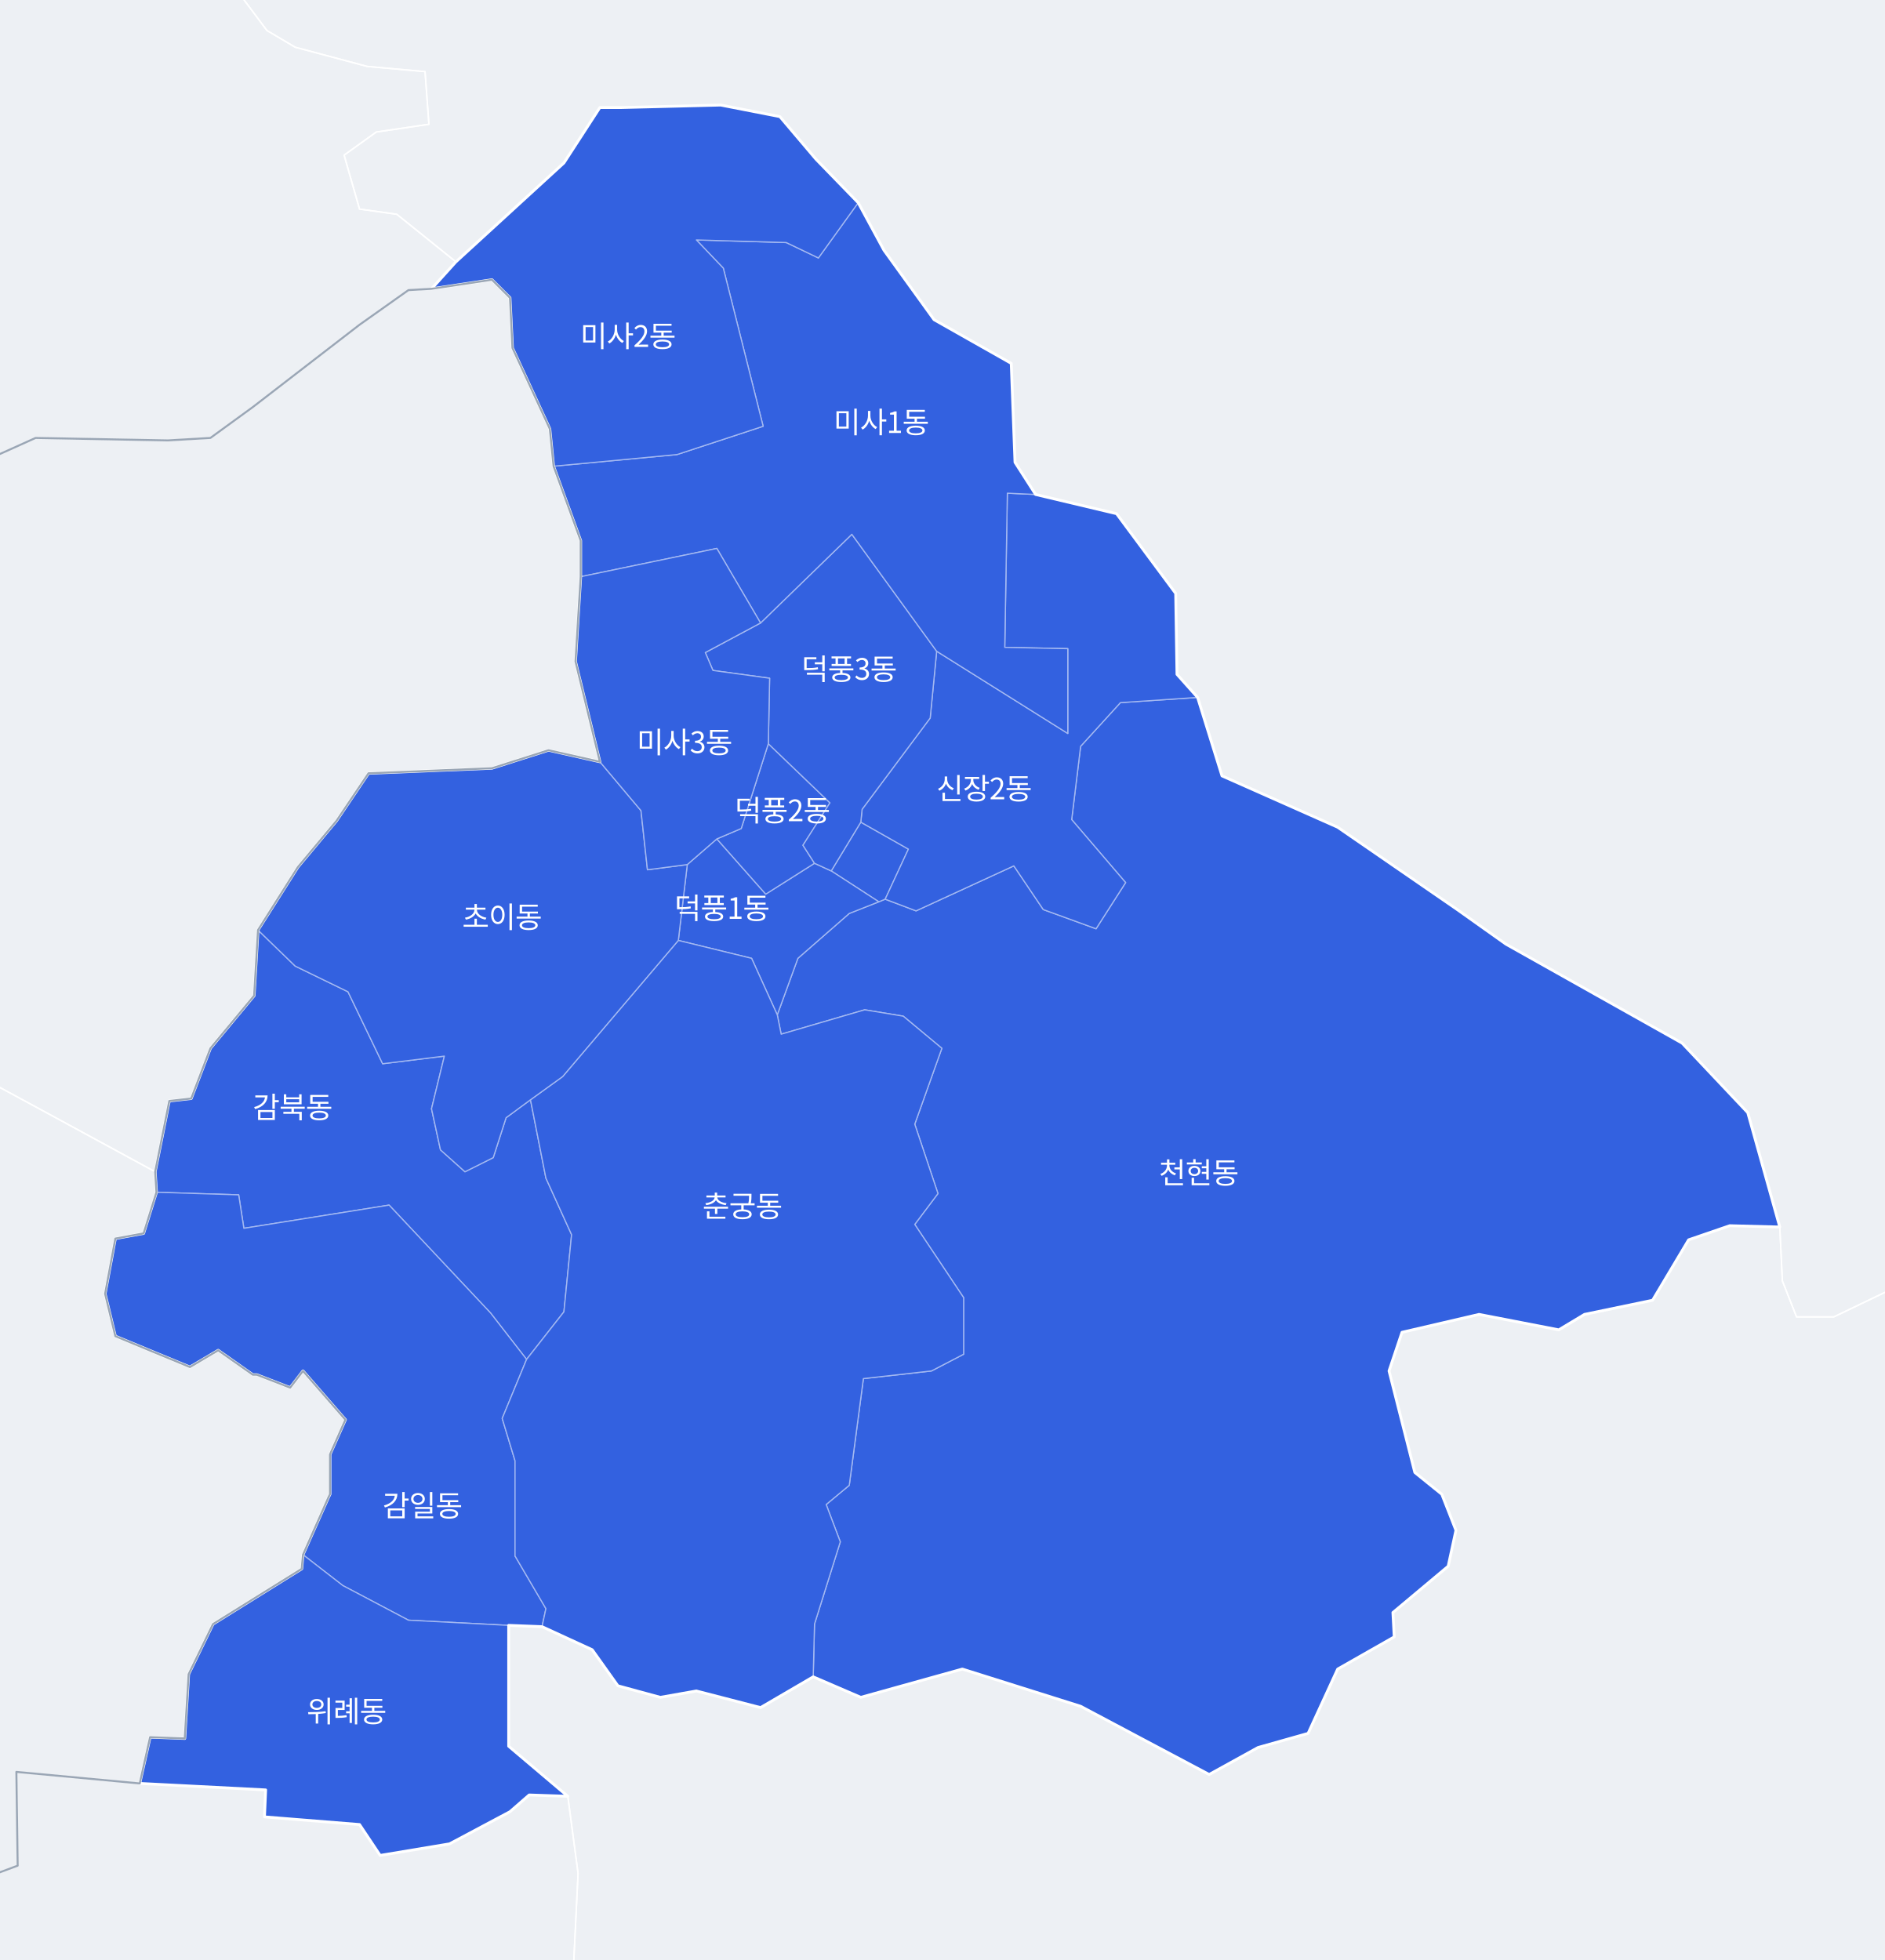
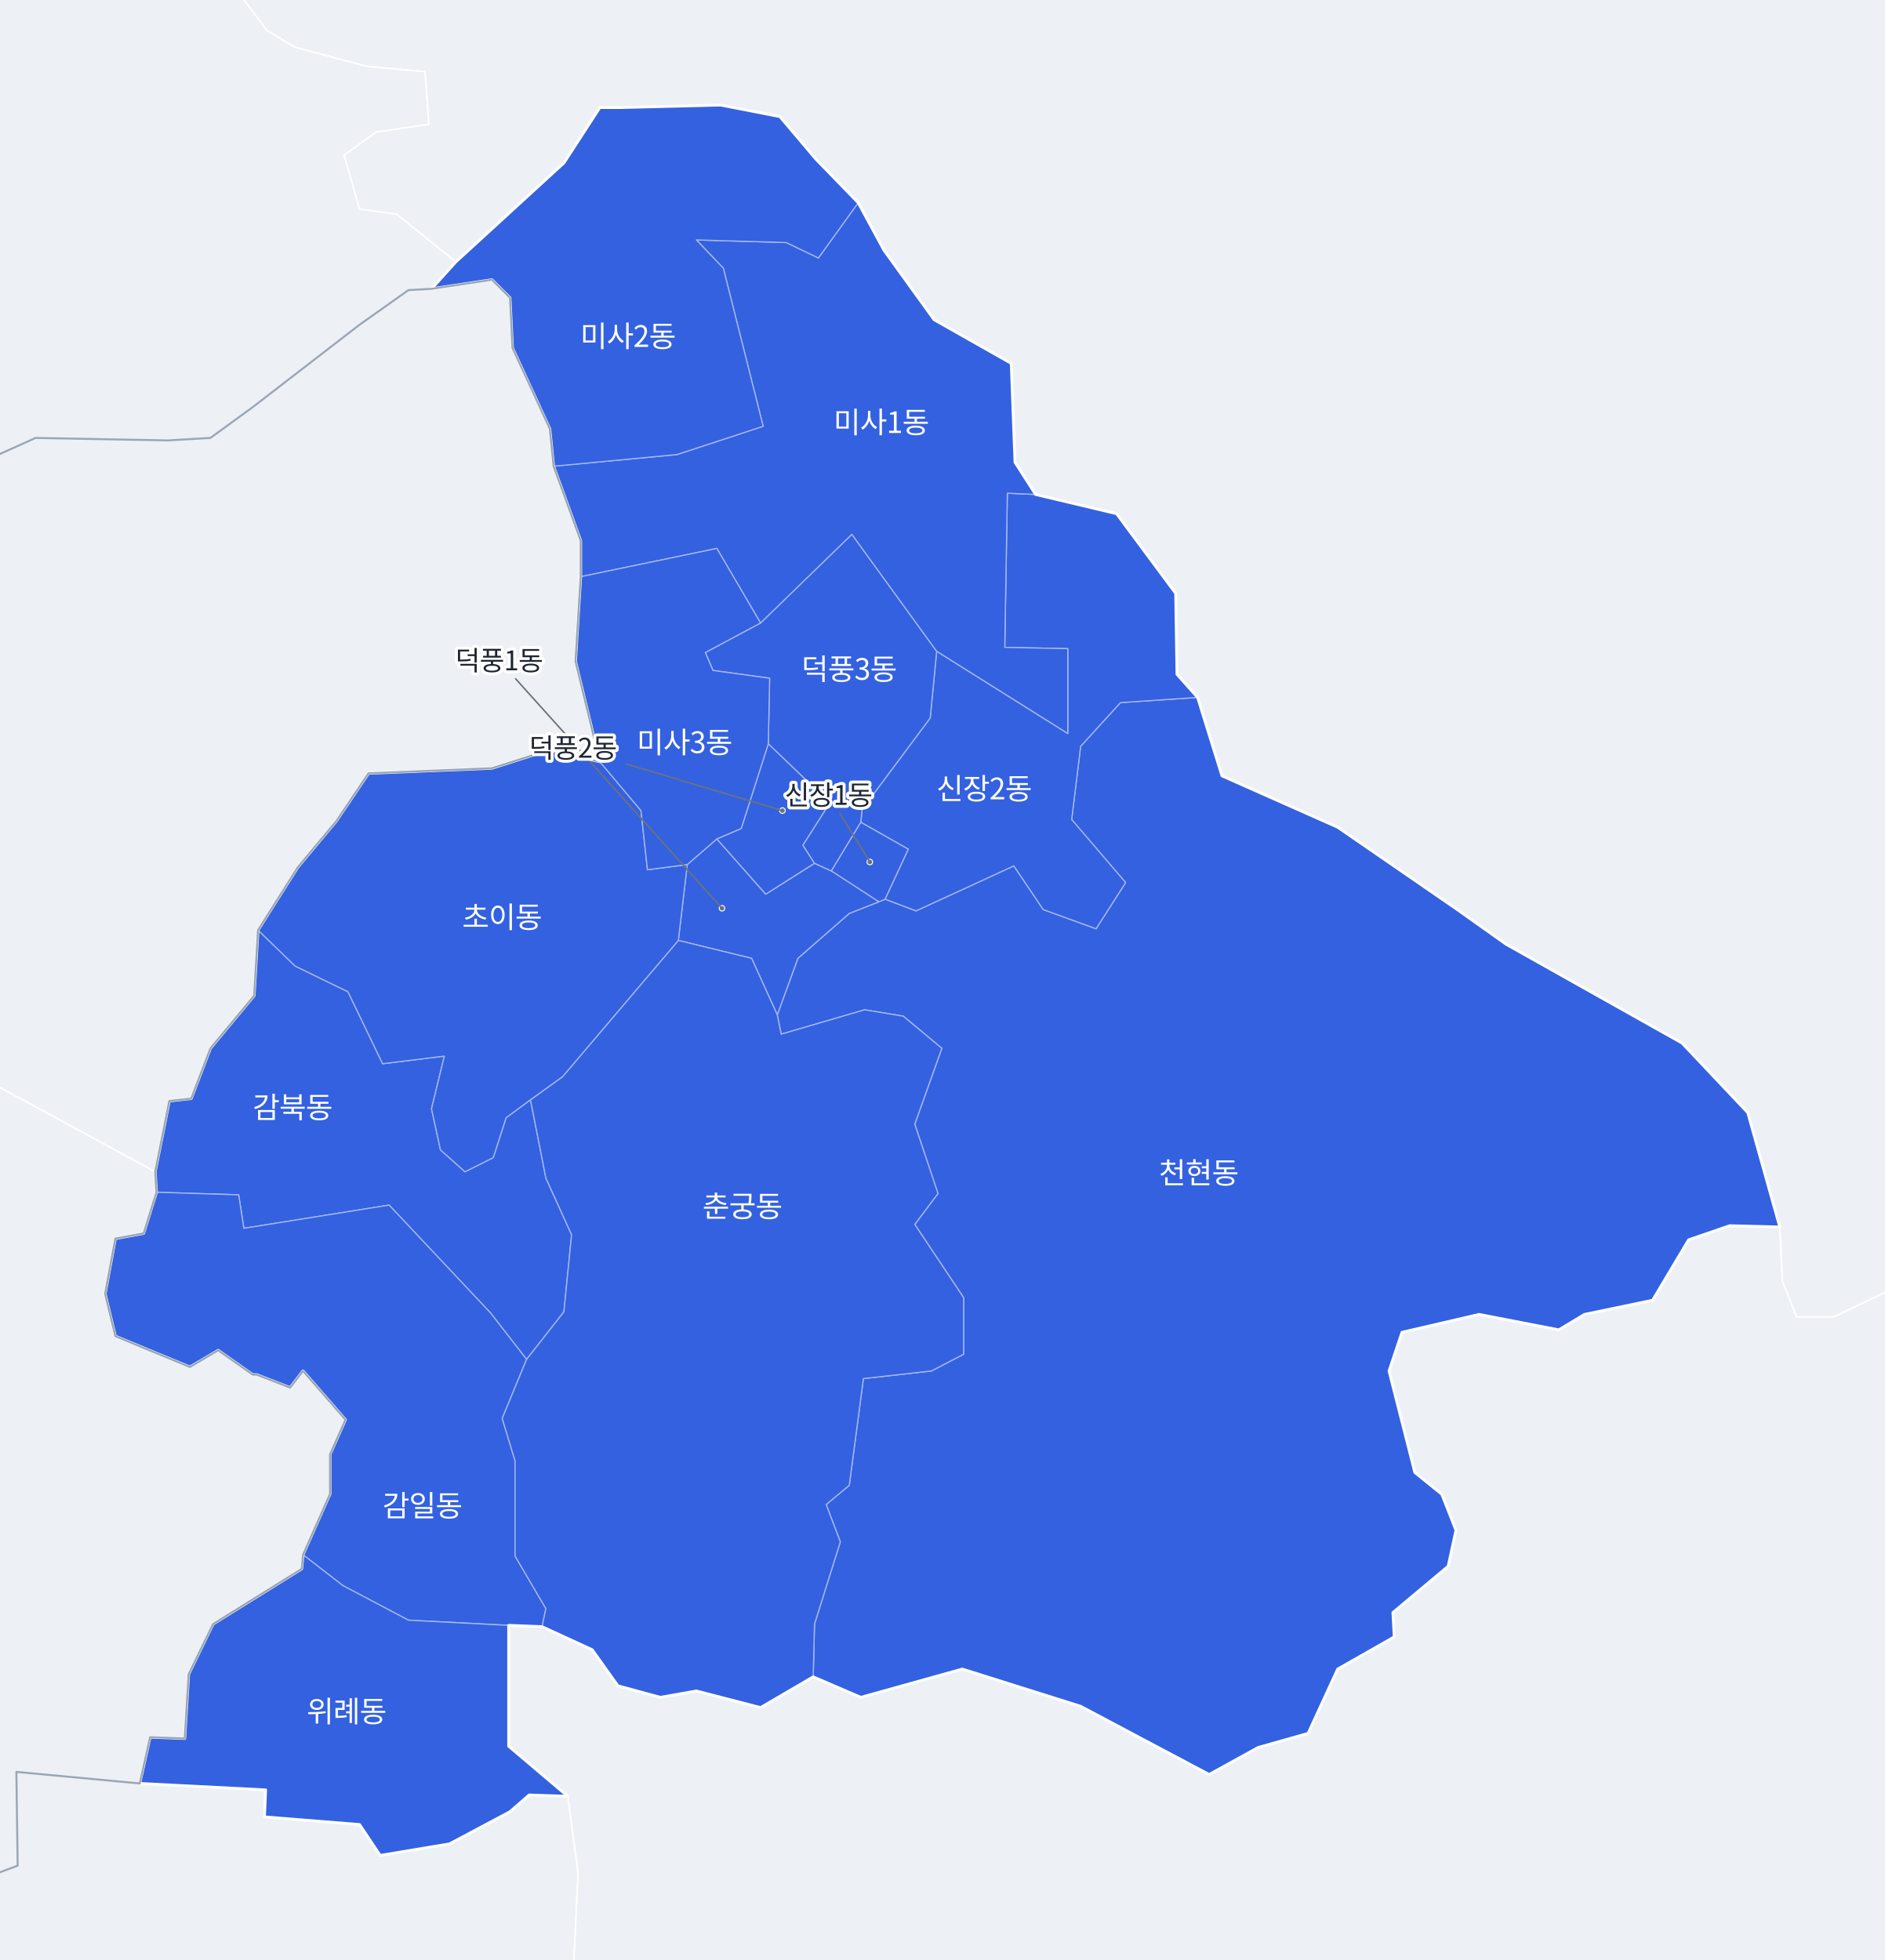
<svg xmlns="http://www.w3.org/2000/svg" width="1600" height="1664" viewBox="0 0 1600 1664" font-family="Pretendard,'Pretendard Variable','Apple SD Gothic Neo','Malgun Gothic','맑은 고딕','Noto Sans KR','Noto Sans CJK KR',sans-serif">
  <g id="배경">
    <path d="M0 923.3L29.2 939.1 131.7 994.8 132.8 1012.2 121.9 1047.1 97.9 1051.5 89.2 1098.4 97.9 1134.4 129.5 1147.5 161.2 1160.6 185.2 1146.4 214.6 1167.1 217.9 1167.1 246.3 1178.1 257.2 1163.9 293.2 1205.3 280.1 1234.8 280.1 1266.4 280.1 1268.6 279 1270.8 257.2 1319.9 256.1 1331.9 180.8 1378.8 160.1 1421.4 156.8 1475.9 127.4 1474.8 118.6 1514.1 13.9 1504.3 15 1583.9 0 1589.5Z" fill="#EDF0F4" fill-rule="evenodd" />
    <path d="M29.2 939.1L0 923.3 0 385.4 30.2 371.8 142.6 373.9 178.6 371.8 214.6 345.6 305.2 275.7 346.7 246.3 366.3 245.2 417.6 237.5 432.9 252.8 435 295.4 466.7 364.1 469.9 395.8 492.9 459 492.9 489.6 488.5 561.6 509.2 646.7 465.6 636.9 417.6 652.2 312.8 656.5 285.6 696.9 252.8 736.2 219 789.6 215.7 845.3 178.6 890 162.3 932.6 143.7 934.7 131.7 994.8Z" fill="#EDF0F4" fill-rule="evenodd" />
    <path d="M0 1664L0 1589.5 15 1583.9 13.9 1504.3 118.6 1514.1 225.5 1519.6 224.5 1542.5 305.2 1549 322.7 1575.2 381.6 1565.4 432.9 1538.1 449.2 1523.9 482 1525 490.7 1590.5 487.1 1664Z" fill="#EDF0F4" fill-rule="evenodd" />
    <path d="M360.8 60.8L364.1 105.5 319.4 112.1 292.1 131.7 305.2 177.5 336.8 181.9 387 222.3 366.3 245.2 346.7 246.3 305.2 275.7 214.6 345.6 178.6 371.8 142.6 373.9 30.2 371.8 0 385.4 0 0 207.2 0 226.6 25.9 250.6 40.1 311.7 56.4Z" fill="#EDF0F4" fill-rule="evenodd" />
    <path d="M336.8 181.9L305.2 177.5 292.1 131.7 319.4 112.1 364.1 105.5 360.8 60.8 311.7 56.4 250.6 40.1 226.6 25.9 207.2 0 1600 0 1600 1097.2 1556.7 1118 1525 1118 1513 1087.5 1510.8 1041.7 1483.6 944.6 1427.9 885.6 1278.4 801.6 1237 772.2 1135.5 702.3 1037.3 658.7 1016.6 592.1 999.1 572.5 998 503.8 947.8 436.1 879.1 419.8 861.6 392.5 858.4 308.5 792.9 271.4 750.4 212.5 728.5 172.1 692.5 135 662 99 611.8 89.2 527.8 91.3 509.2 91.3 478.7 138.3 387 222.3Z" fill="#EDF0F4" fill-rule="evenodd" />
    <path d="M487.1 1664L490.7 1590.5 482 1525 431.8 1482.5 431.8 1379.9 460.1 1381 502.7 1400.6 524.5 1431.2 560.5 1441 591.1 1435.6 645.6 1449.7 690.3 1423.6 730.7 1441 816.9 1417 917.3 1448.6 1026.4 1506.5 1067.9 1483.6 1110.4 1471.6 1135.5 1417 1183.5 1389.7 1182.4 1369 1229.3 1329.7 1235.9 1299.2 1223.9 1268.6 1201 1250.1 1179.1 1163.9 1190.1 1131.1 1255.5 1115.9 1323.2 1129 1345 1115.9 1402.8 1103.9 1433.4 1052.6 1468.3 1040.6 1510.8 1041.7 1513 1087.5 1525 1118 1556.7 1118 1600 1097.2 1600 1664Z" fill="#EDF0F4" fill-rule="evenodd" />
    <path d="M0 923.3L29.2 939.1 131.7 994.8 132.8 1012.2 121.9 1047.1 97.9 1051.5 89.2 1098.4 97.9 1134.4 129.5 1147.5 161.2 1160.6 185.2 1146.4 214.6 1167.1 217.9 1167.1 246.3 1178.1 257.2 1163.9 293.2 1205.3 280.1 1234.8 280.1 1266.4 280.1 1268.6 279 1270.8 257.2 1319.9 256.1 1331.9 180.8 1378.8 160.1 1421.4 156.8 1475.9 127.4 1474.8 118.6 1514.1 13.9 1504.3 15 1583.9 0 1589.5" fill="none" stroke="#FFFFFF" stroke-width="1.2" stroke-linejoin="round" stroke-linecap="round" />
    <path d="M29.2 939.1L0 923.3M0 385.4L30.2 371.8 142.6 373.9 178.6 371.8 214.6 345.6 305.2 275.7 346.7 246.3 366.3 245.2 417.6 237.5 432.9 252.8 435 295.4 466.7 364.1 469.9 395.8 492.9 459 492.9 489.6 488.5 561.6 509.2 646.7 465.6 636.9 417.6 652.2 312.8 656.5 285.6 696.9 252.8 736.2 219 789.6 215.7 845.3 178.6 890 162.3 932.6 143.7 934.7 131.7 994.8 29.2 939.1" fill="none" stroke="#FFFFFF" stroke-width="1.2" stroke-linejoin="round" stroke-linecap="round" />
    <path d="M0 1589.5L15 1583.9 13.9 1504.3 118.6 1514.1 225.5 1519.6 224.5 1542.5 305.2 1549 322.7 1575.2 381.6 1565.4 432.9 1538.1 449.2 1523.9 482 1525 490.7 1590.5 487.1 1664" fill="none" stroke="#FFFFFF" stroke-width="1.2" stroke-linejoin="round" stroke-linecap="round" />
    <path d="M207.2 0L226.6 25.9 250.6 40.1 311.7 56.4 360.8 60.8 364.1 105.5 319.4 112.1 292.1 131.7 305.2 177.5 336.8 181.9 387 222.3 366.3 245.2 346.7 246.3 305.2 275.7 214.6 345.6 178.6 371.8 142.6 373.9 30.2 371.8 0 385.4" fill="none" stroke="#FFFFFF" stroke-width="1.2" stroke-linejoin="round" stroke-linecap="round" />
    <path d="M1600 1097.2L1556.7 1118 1525 1118 1513 1087.5 1510.8 1041.7 1483.6 944.6 1427.9 885.6 1278.4 801.6 1237 772.2 1135.5 702.3 1037.3 658.7 1016.6 592.1 999.1 572.5 998 503.8 947.8 436.1 879.1 419.8 861.6 392.5 858.4 308.5 792.9 271.4 750.4 212.5 728.5 172.1 692.5 135 662 99 611.8 89.2 527.8 91.3 509.2 91.3 478.7 138.3 387 222.3 336.8 181.9 305.2 177.5 292.1 131.7 319.4 112.1 364.1 105.5 360.8 60.8 311.7 56.4 250.6 40.1 226.6 25.9 207.2 0" fill="none" stroke="#FFFFFF" stroke-width="1.2" stroke-linejoin="round" stroke-linecap="round" />
    <path d="M487.1 1664L490.7 1590.5 482 1525 431.8 1482.5 431.8 1379.9 460.1 1381 502.7 1400.6 524.5 1431.2 560.5 1441 591.1 1435.6 645.6 1449.7 690.3 1423.6 730.7 1441 816.9 1417 917.3 1448.6 1026.4 1506.5 1067.9 1483.6 1110.4 1471.6 1135.5 1417 1183.5 1389.7 1182.4 1369 1229.3 1329.7 1235.9 1299.2 1223.9 1268.6 1201 1250.1 1179.1 1163.9 1190.1 1131.1 1255.5 1115.9 1323.2 1129 1345 1115.9 1402.8 1103.9 1433.4 1052.6 1468.3 1040.6 1510.8 1041.7 1513 1087.5 1525 1118 1556.7 1118 1600 1097.2" fill="none" stroke="#FFFFFF" stroke-width="1.2" stroke-linejoin="round" stroke-linecap="round" />
  </g>
  <g id="대상_내부">
    <path id="경기도_하남시_천현동" d="M1016.6 592.1L951.1 596.5 917.3 633.6 909.7 695.8 955.5 749.3 930.4 788.5 885.6 772.2 860.6 735.1 777.6 773.3 751.4 763.4 746 765.6 720.9 775.5 677.3 813.6 659.8 861.6 663.1 878 734 857.3 766.7 862.7 799.5 890 776.5 954.4 796.2 1013.3 776.5 1039.5 818 1101.7 818 1149.7 790.7 1163.9 732.9 1170.4 720.9 1261 701.3 1277.3 713.3 1309 691.4 1378.8 690.3 1423.6 730.7 1441 816.9 1417 917.3 1448.6 1026.4 1506.5 1067.9 1483.6 1110.4 1471.6 1135.5 1417 1183.5 1389.7 1182.4 1369 1229.3 1329.7 1235.9 1299.2 1223.9 1268.6 1201 1250.1 1179.1 1163.9 1190.1 1131.1 1255.5 1115.9 1323.2 1129 1345 1115.9 1402.8 1103.9 1433.4 1052.6 1468.3 1040.6 1510.8 1041.7 1483.6 944.6 1427.9 885.6 1278.4 801.6 1237 772.2 1135.5 702.3 1037.3 658.7Z" fill="#3361E0" fill-rule="evenodd" stroke="#A3B8F1" stroke-width="1" stroke-linejoin="round" />
    <path id="경기도_하남시_신장1동" d="M751.4 763.4L771.1 720.9 730.7 698 705.6 739.4 746 765.6Z" fill="#3361E0" fill-rule="evenodd" stroke="#A3B8F1" stroke-width="1" stroke-linejoin="round" />
    <path id="경기도_하남시_신장2동" d="M1016.6 592.1L999.1 572.5 998 503.8 947.8 436.1 879.1 419.8 855.1 418.7 852.9 549.6 906.4 550.7 906.4 622.7 795.1 552.9 789.6 609.6 731.8 687.1 730.7 698 771.1 720.9 751.4 763.4 777.6 773.3 860.6 735.1 885.6 772.2 930.4 788.5 955.5 749.3 909.7 695.8 917.3 633.6 951.1 596.5Z" fill="#3361E0" fill-rule="evenodd" stroke="#A3B8F1" stroke-width="1" stroke-linejoin="round" />
    <path id="경기도_하남시_덕풍1동" d="M691.4 732.9L650 759.1 608.5 712.2 583.4 734 575.8 798.4 638 813.6 659.8 861.6 677.3 813.6 720.9 775.5 746 765.6 705.6 739.4Z" fill="#3361E0" fill-rule="evenodd" stroke="#A3B8F1" stroke-width="1" stroke-linejoin="round" />
    <path id="경기도_하남시_덕풍2동" d="M691.4 732.9L681.6 717.6 704.5 681.6 652.2 631.4 629.2 703.4 608.5 712.2 650 759.1Z" fill="#3361E0" fill-rule="evenodd" stroke="#A3B8F1" stroke-width="1" stroke-linejoin="round" />
    <path id="경기도_하남시_덕풍3동" d="M795.1 552.9L723.1 453.6 645.6 528.9 598.7 554 605.2 569.2 653.3 575.8 652.2 631.4 704.5 681.6 681.6 717.6 691.4 732.9 705.6 739.4 730.7 698 731.8 687.1 789.6 609.6Z" fill="#3361E0" fill-rule="evenodd" stroke="#A3B8F1" stroke-width="1" stroke-linejoin="round" />
    <path id="경기도_하남시_감북동" d="M132.8 1012.2L202.6 1014.4 207 1042.8 330.3 1023.1 416.5 1114.8 447 1154.1 478.7 1113.7 485.2 1048.2 463.4 1000.2 450.3 933.7 429.6 948.9 418.7 982.8 394.7 994.8 373.9 976.2 366.3 941.3 377.2 896.6 324.8 903.1 295.4 842 250.6 820.2 219 789.6 215.7 845.3 178.6 890 162.3 932.6 143.7 934.7 131.7 994.8Z" fill="#3361E0" fill-rule="evenodd" stroke="#A3B8F1" stroke-width="1" stroke-linejoin="round" />
    <path id="경기도_하남시_감일동" d="M132.8 1012.2L121.9 1047.1 97.9 1051.5 89.2 1098.4 97.9 1134.4 129.5 1147.5 161.2 1160.6 185.2 1146.4 214.6 1167.1 217.9 1167.1 246.3 1178.1 257.2 1163.9 293.2 1205.3 280.1 1234.8 280.1 1266.4 280.1 1268.6 279 1270.8 257.2 1319.9 291 1346.1 346.7 1375.5 431.8 1379.9 460.1 1381 463.4 1365.7 437.2 1321 437.2 1240.2 426.3 1204.2 447 1154.1 416.5 1114.8 330.3 1023.1 207 1042.8 202.6 1014.4Z" fill="#3361E0" fill-rule="evenodd" stroke="#A3B8F1" stroke-width="1" stroke-linejoin="round" />
    <path id="경기도_하남시_위례동" d="M431.8 1379.9L346.7 1375.5 291 1346.1 257.2 1319.9 256.1 1331.9 180.8 1378.8 160.1 1421.4 156.8 1475.9 127.4 1474.8 118.6 1514.1 225.5 1519.6 224.5 1542.5 305.2 1549 322.7 1575.2 381.6 1565.4 432.9 1538.1 449.2 1523.9 482 1525 431.8 1482.5Z" fill="#3361E0" fill-rule="evenodd" stroke="#A3B8F1" stroke-width="1" stroke-linejoin="round" />
    <path id="경기도_하남시_춘궁동" d="M659.8 861.6L638 813.6 575.8 798.4 477.6 914 450.3 933.7 463.4 1000.2 485.2 1048.2 478.7 1113.7 447 1154.1 426.3 1204.2 437.2 1240.2 437.2 1321 463.4 1365.7 460.1 1381 502.7 1400.6 524.5 1431.2 560.5 1441 591.1 1435.6 645.6 1449.7 690.3 1423.6 691.4 1378.8 713.3 1309 701.3 1277.3 720.9 1261 732.9 1170.4 790.7 1163.9 818 1149.7 818 1101.7 776.5 1039.5 796.2 1013.3 776.5 954.4 799.5 890 766.7 862.7 734 857.3 663.1 878Z" fill="#3361E0" fill-rule="evenodd" stroke="#A3B8F1" stroke-width="1" stroke-linejoin="round" />
    <path id="경기도_하남시_초이동" d="M509.2 646.7L465.6 636.9 417.6 652.2 312.8 656.5 285.6 696.9 252.8 736.2 219 789.6 250.6 820.2 295.4 842 324.8 903.1 377.2 896.6 366.3 941.3 373.9 976.2 394.7 994.8 418.7 982.8 429.6 948.9 450.3 933.7 477.6 914 575.8 798.4 583.4 734 549.6 738.4 544.1 688.2Z" fill="#3361E0" fill-rule="evenodd" stroke="#A3B8F1" stroke-width="1" stroke-linejoin="round" />
    <path id="경기도_하남시_미사1동" d="M879.1 419.8L861.6 392.5 858.4 308.5 792.9 271.4 750.4 212.5 728.5 172.1 694.7 219 667.4 205.9 591.1 203.7 614 227.7 647.8 361.9 574.7 385.9 469.9 395.8 492.9 459 492.9 489.6 608.5 465.6 645.6 528.9 723.1 453.6 795.1 552.9 906.4 622.7 906.4 550.7 852.9 549.6 855.1 418.7Z" fill="#3361E0" fill-rule="evenodd" stroke="#A3B8F1" stroke-width="1" stroke-linejoin="round" />
    <path id="경기도_하남시_미사2동" d="M692.5 135L662 99 611.8 89.2 527.8 91.3 509.2 91.3 478.7 138.3 387 222.3 366.3 245.2 417.6 237.5 432.9 252.8 435 295.4 466.7 364.1 469.9 395.8 574.7 385.9 647.8 361.9 614 227.7 591.1 203.7 667.4 205.9 694.7 219 728.5 172.1Z" fill="#3361E0" fill-rule="evenodd" stroke="#A3B8F1" stroke-width="1" stroke-linejoin="round" />
    <path id="경기도_하남시_미사3동" d="M645.6 528.9L608.5 465.6 492.9 489.6 488.5 561.6 509.2 646.7 544.1 688.2 549.6 738.4 583.4 734 608.5 712.2 629.2 703.4 652.2 631.4 653.3 575.8 605.2 569.2 598.7 554Z" fill="#3361E0" fill-rule="evenodd" stroke="#A3B8F1" stroke-width="1" stroke-linejoin="round" />
  </g>
  <g id="대상">
    <path d="M449.2 1523.9L432.9 1538.1 381.6 1565.4 322.7 1575.2 305.2 1549 224.5 1542.5 225.5 1519.6 118.6 1514.1 127.4 1474.8 156.8 1475.9 160.1 1421.4 180.8 1378.8 256.1 1331.9 257.2 1319.9 279 1270.8 280.1 1268.6 280.1 1266.4 280.1 1234.8 293.2 1205.3 257.2 1163.9 246.3 1178.1 217.9 1167.1 214.6 1167.1 185.2 1146.4 161.2 1160.6 129.5 1147.5 97.9 1134.4 89.2 1098.4 97.9 1051.5 121.9 1047.1 132.8 1012.2 131.7 994.8 143.7 934.7 162.3 932.6 178.6 890 215.7 845.3 219 789.6 252.8 736.2 285.6 696.9 312.8 656.5 417.6 652.2 465.6 636.9 509.2 646.7 488.5 561.6 492.9 489.6 492.9 459 469.9 395.8 466.7 364.1 435 295.4 432.9 252.8 417.6 237.5 366.3 245.2 387 222.3 478.7 138.3 509.2 91.3 527.8 91.3 611.8 89.2 662 99 692.5 135 728.5 172.1 750.4 212.5 792.9 271.4 858.4 308.5 861.6 392.5 879.1 419.8 947.8 436.1 998 503.8 999.1 572.5 1016.6 592.1 1037.3 658.7 1135.5 702.3 1237 772.2 1278.4 801.6 1427.9 885.6 1483.6 944.6 1510.8 1041.7 1468.3 1040.6 1433.4 1052.6 1402.8 1103.9 1345 1115.9 1323.2 1129 1255.5 1115.9 1190.1 1131.1 1179.1 1163.9 1201 1250.1 1223.9 1268.6 1235.9 1299.2 1229.3 1329.7 1182.4 1369 1183.5 1389.7 1135.5 1417 1110.4 1471.6 1067.9 1483.6 1026.4 1506.5 917.3 1448.6 816.9 1417 730.7 1441 690.3 1423.6 645.6 1449.7 591.1 1435.6 560.5 1441 524.5 1431.2 502.7 1400.6 460.1 1381 431.8 1379.9 431.8 1482.5 482 1525 449.2 1523.9" fill="none" stroke="#FFFFFF" stroke-width="2.4" stroke-linejoin="round" stroke-linecap="round" />
  </g>
  <g id="시도경계">
    <path d="M0 385.4L30.2 371.8 142.6 373.9 178.6 371.8 214.6 345.6 305.2 275.7 346.7 246.3 366.3 245.2 417.6 237.5 432.9 252.8 435 295.4 466.7 364.1 469.9 395.8 492.9 459 492.9 489.6 488.5 561.6 509.2 646.7 465.6 636.9 417.6 652.2 312.8 656.5 285.6 696.9 252.8 736.2 219 789.6 215.7 845.3 178.6 890 162.3 932.6 143.7 934.7 131.7 994.8 132.8 1012.2 121.9 1047.1 97.9 1051.5 89.2 1098.4 97.9 1134.4 129.5 1147.5 161.2 1160.6 185.2 1146.4 214.6 1167.1 217.9 1167.1 246.3 1178.1 257.2 1163.9 293.2 1205.3 280.1 1234.8 280.1 1266.4 280.1 1268.6 279 1270.8 257.2 1319.9 256.1 1331.9 180.8 1378.8 160.1 1421.4 156.8 1475.9 127.4 1474.8 118.6 1514.1 13.9 1504.3 15 1583.9 0 1589.5M0 1589.5L15 1583.9 13.9 1504.3 118.6 1514.1 127.4 1474.8 156.8 1475.9 160.1 1421.4 180.8 1378.8 256.1 1331.9 257.2 1319.9 279 1270.8 280.1 1268.6 280.1 1266.4 280.1 1234.8 293.2 1205.3 257.2 1163.9 246.3 1178.1 217.9 1167.1 214.6 1167.1 185.2 1146.4 161.2 1160.6 129.5 1147.5 97.9 1134.4 89.2 1098.4 97.9 1051.5 121.9 1047.1 132.8 1012.2 131.7 994.8 143.7 934.7 162.3 932.6 178.6 890 215.7 845.3 219 789.6 252.8 736.2 285.6 696.9 312.8 656.5 417.6 652.2 465.6 636.9 509.2 646.7 488.5 561.6 492.9 489.6 492.9 459 469.9 395.8 466.7 364.1 435 295.4 432.9 252.8 417.6 237.5 366.3 245.2 346.7 246.3 305.2 275.7 214.6 345.6 178.6 371.8 142.6 373.9 30.2 371.8 0 385.4" fill="none" stroke="#9AA6B5" stroke-width="1.7" stroke-linejoin="round" stroke-linecap="round" />
  </g>
+   <g id="지시선">
+     <path id="지시점_덕풍1동" d="M615.3 771.1L615.1 772 614.6 772.8 613.8 773.3 612.9 773.5 612 773.3 611.2 772.8 610.7 772 610.5 771.1 610.7 770.2 611.2 769.4 612 768.9 612.9 768.7 613.8 768.9 614.6 769.4 615.1 770.2Z" fill="#6D727A" fill-rule="evenodd" stroke="#FFFFFF" stroke-width="0.8" stroke-linejoin="round" />
+     <path id="지시점_덕풍2동" d="M666.6 688.2L666.4 689.1 665.9 689.9 665.1 690.4 664.2 690.6 663.2 690.4 662.5 689.9 661.9 689.1 661.8 688.2 661.9 687.2 662.5 686.5 663.2 685.9 664.2 685.8 665.1 685.9 665.9 686.5 666.4 687.2Z" fill="#6D727A" fill-rule="evenodd" stroke="#FFFFFF" stroke-width="0.8" stroke-linejoin="round" />
+     <path id="지시점_신장1동" d="M740.8 731.8L740.6 732.7 740.1 733.5 739.3 734 738.4 734.2 737.4 734 736.7 733.5 736.1 732.7 736 731.8 736.1 730.9 736.7 730.1 737.4 729.6 738.4 729.4 739.3 729.6 740.1 730.1 740.6 730.9Z" fill="#6D727A" fill-rule="evenodd" stroke="#FFFFFF" stroke-width="0.8" stroke-linejoin="round" />
+     <path d="M612.9 771.1L437.7 576.3M664.2 688.2L531.6 648.6M738.4 731.8L712.9 690.5" fill="none" stroke="#6D727A" stroke-width="1.3" stroke-linejoin="round" stroke-linecap="round" />
+   </g>
  <g id="지명" text-anchor="middle">
    <text x="1017.7" y="1004.8" font-size="25" font-weight="500" letter-spacing="-0.5" fill="#FFFFFF">천현동</text>
    <text x="630.3" y="1033.2" font-size="25" font-weight="500" letter-spacing="-0.5" fill="#FFFFFF">춘궁동</text>
    <text x="748.2" y="367.6" font-size="25" font-weight="500" letter-spacing="-0.5" fill="#FFFFFF">미사1동</text>
    <text x="426.3" y="787.7" font-size="25" font-weight="500" letter-spacing="-0.5" fill="#FFFFFF">초이동</text>
    <text x="358.7" y="1287.4" font-size="25" font-weight="500" letter-spacing="-0.5" fill="#FFFFFF">감일동</text>
    <text x="533.2" y="294.5" font-size="25" font-weight="500" letter-spacing="-0.5" fill="#FFFFFF">미사2동</text>
    <text x="248.5" y="949.2" font-size="25" font-weight="500" letter-spacing="-0.5" fill="#FFFFFF">감북동</text>
    <text x="294.3" y="1462" font-size="25" font-weight="500" letter-spacing="-0.5" fill="#FFFFFF">위례동</text>
    <text x="835.5" y="678.6" font-size="25" font-weight="500" letter-spacing="-0.5" fill="#FFFFFF">신장2동</text>
    <text x="581.2" y="639.3" font-size="25" font-weight="500" letter-spacing="-0.5" fill="#FFFFFF">미사3동</text>
    <text x="720.9" y="577.1" font-size="25" font-weight="500" letter-spacing="-0.5" fill="#FFFFFF">덕풍3동</text>
-     <text x="612.9" y="780.1" font-size="25" font-weight="500" letter-spacing="-0.5" fill="#FFFFFF">덕풍1동</text>
-     <text x="664.2" y="697.2" font-size="25" font-weight="500" letter-spacing="-0.5" fill="#FFFFFF">덕풍2동</text>
+     <text x="423.8" y="569.1" font-size="23" font-weight="500" letter-spacing="-0.5" fill="none" stroke="#FFFFFF" stroke-width="5.1" stroke-linejoin="round">덕풍1동</text>
+     <text x="423.8" y="569.1" font-size="23" font-weight="500" letter-spacing="-0.5" fill="#1E2633">덕풍1동</text>
+     <text x="486.5" y="643.3" font-size="23" font-weight="500" letter-spacing="-0.5" fill="none" stroke="#FFFFFF" stroke-width="5.1" stroke-linejoin="round">덕풍2동</text>
+     <text x="486.5" y="643.3" font-size="23" font-weight="500" letter-spacing="-0.5" fill="#1E2633">덕풍2동</text>
+     <text x="703.4" y="683.3" font-size="23" font-weight="500" letter-spacing="-0.5" fill="none" stroke="#FFFFFF" stroke-width="5.1" stroke-linejoin="round">신장1동</text>
+     <text x="703.4" y="683.3" font-size="23" font-weight="500" letter-spacing="-0.5" fill="#1E2633">신장1동</text>
  </g>
</svg>
